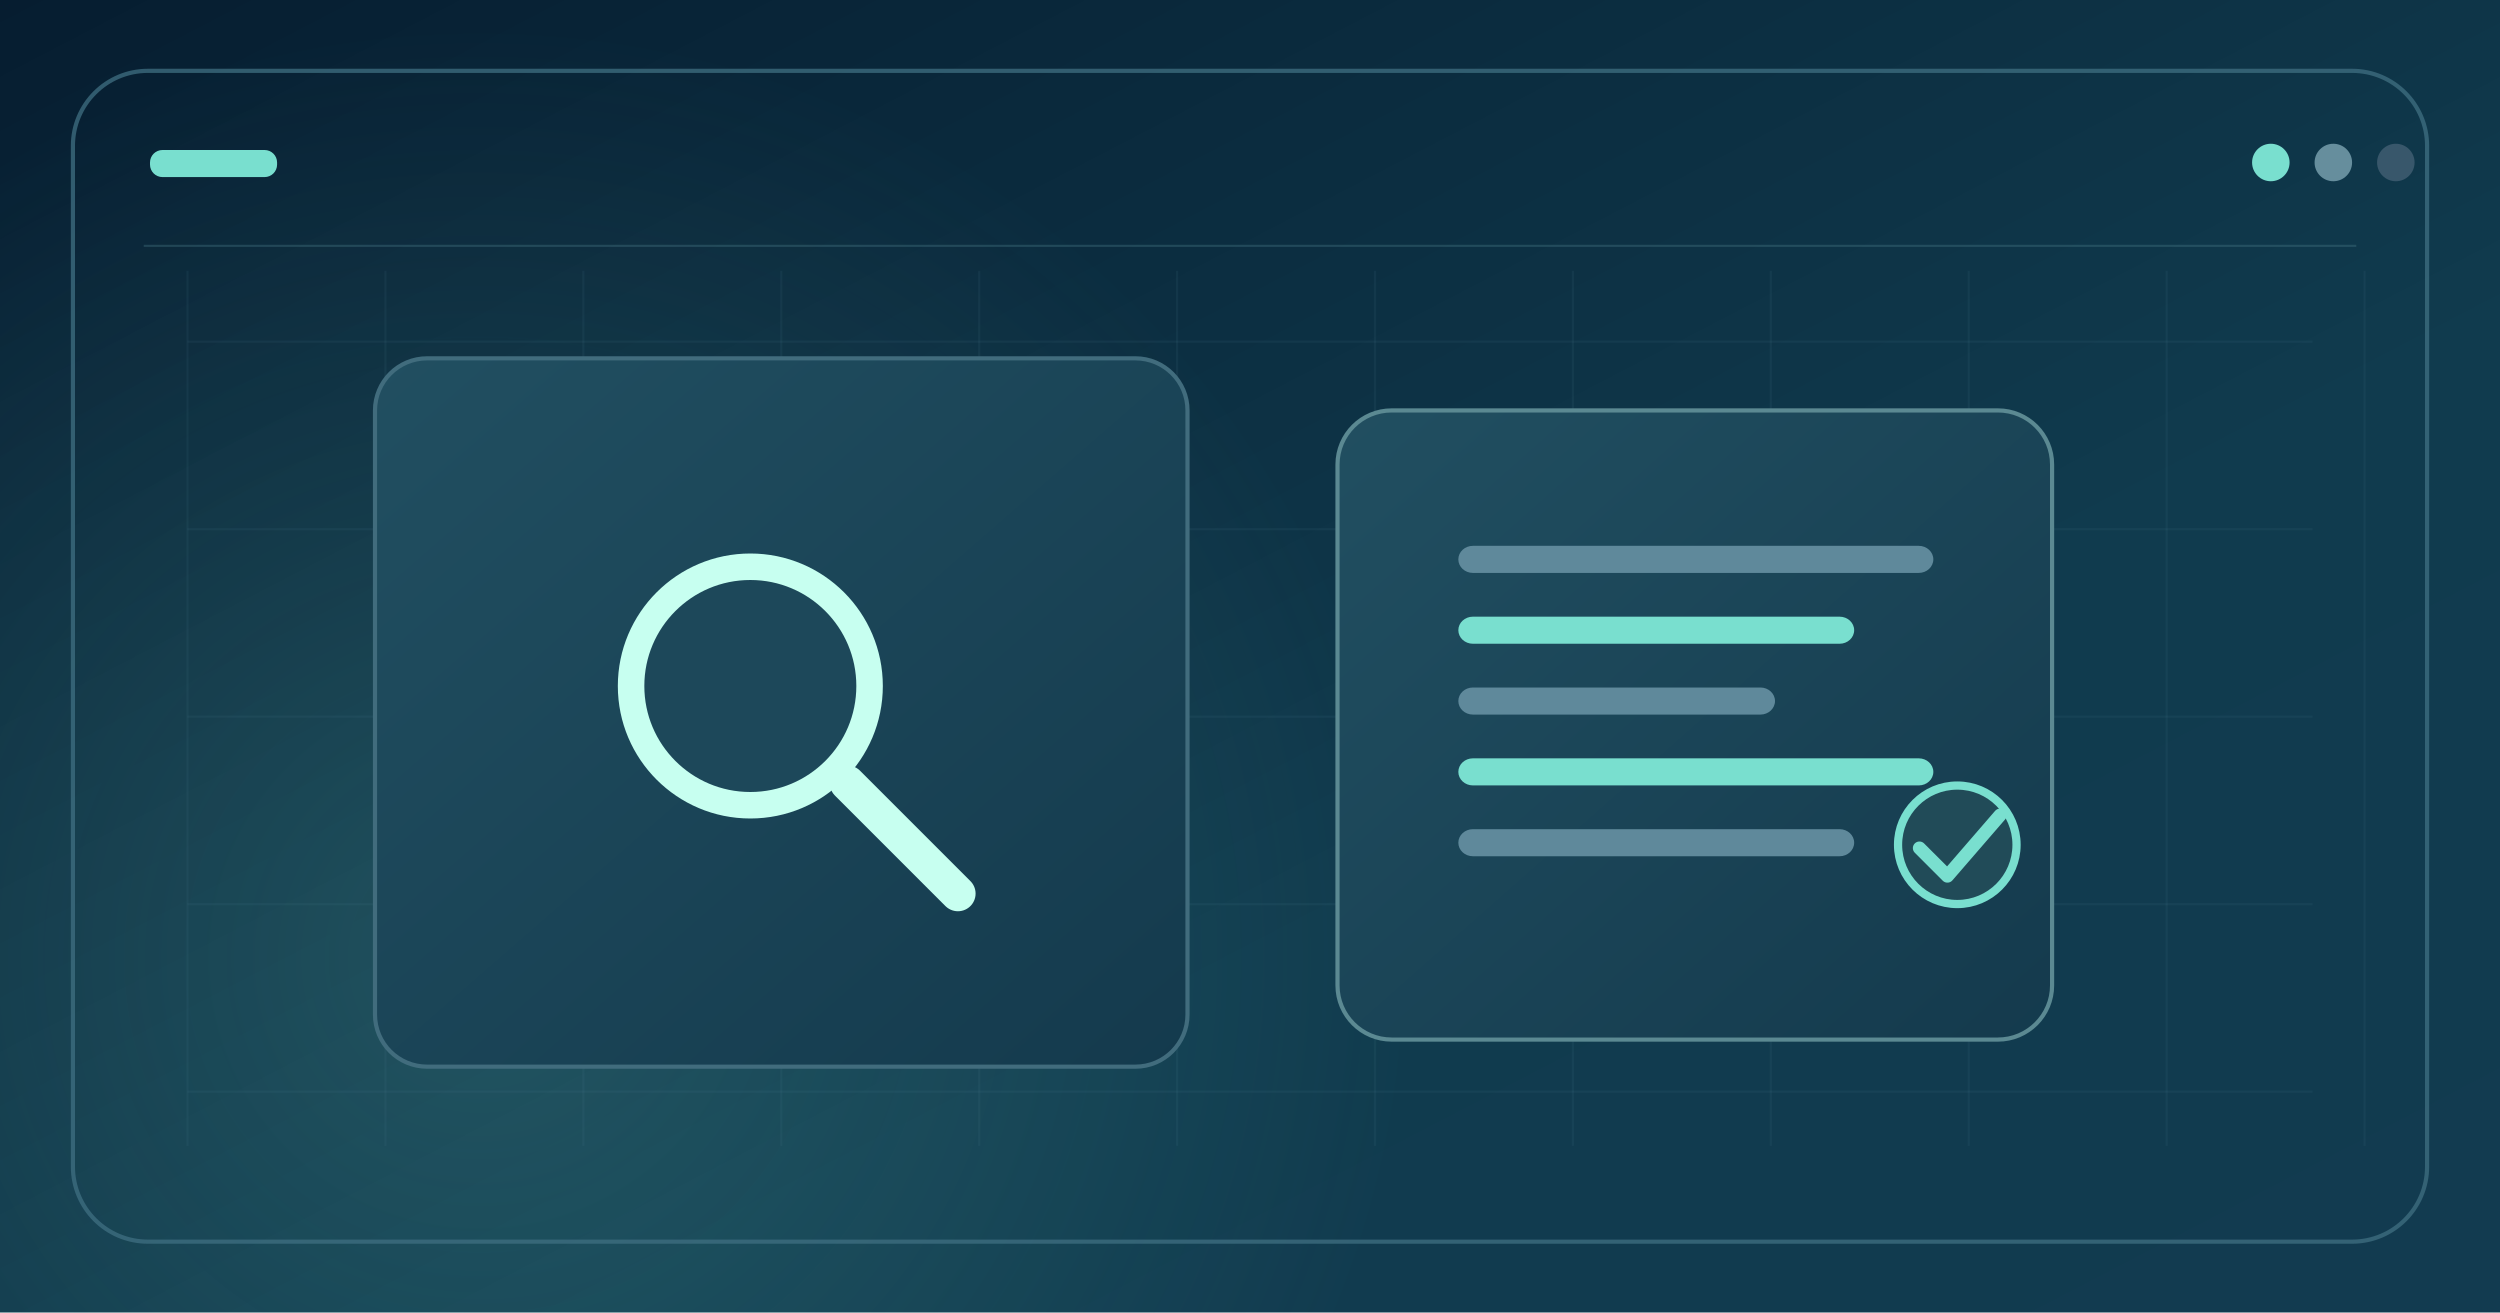
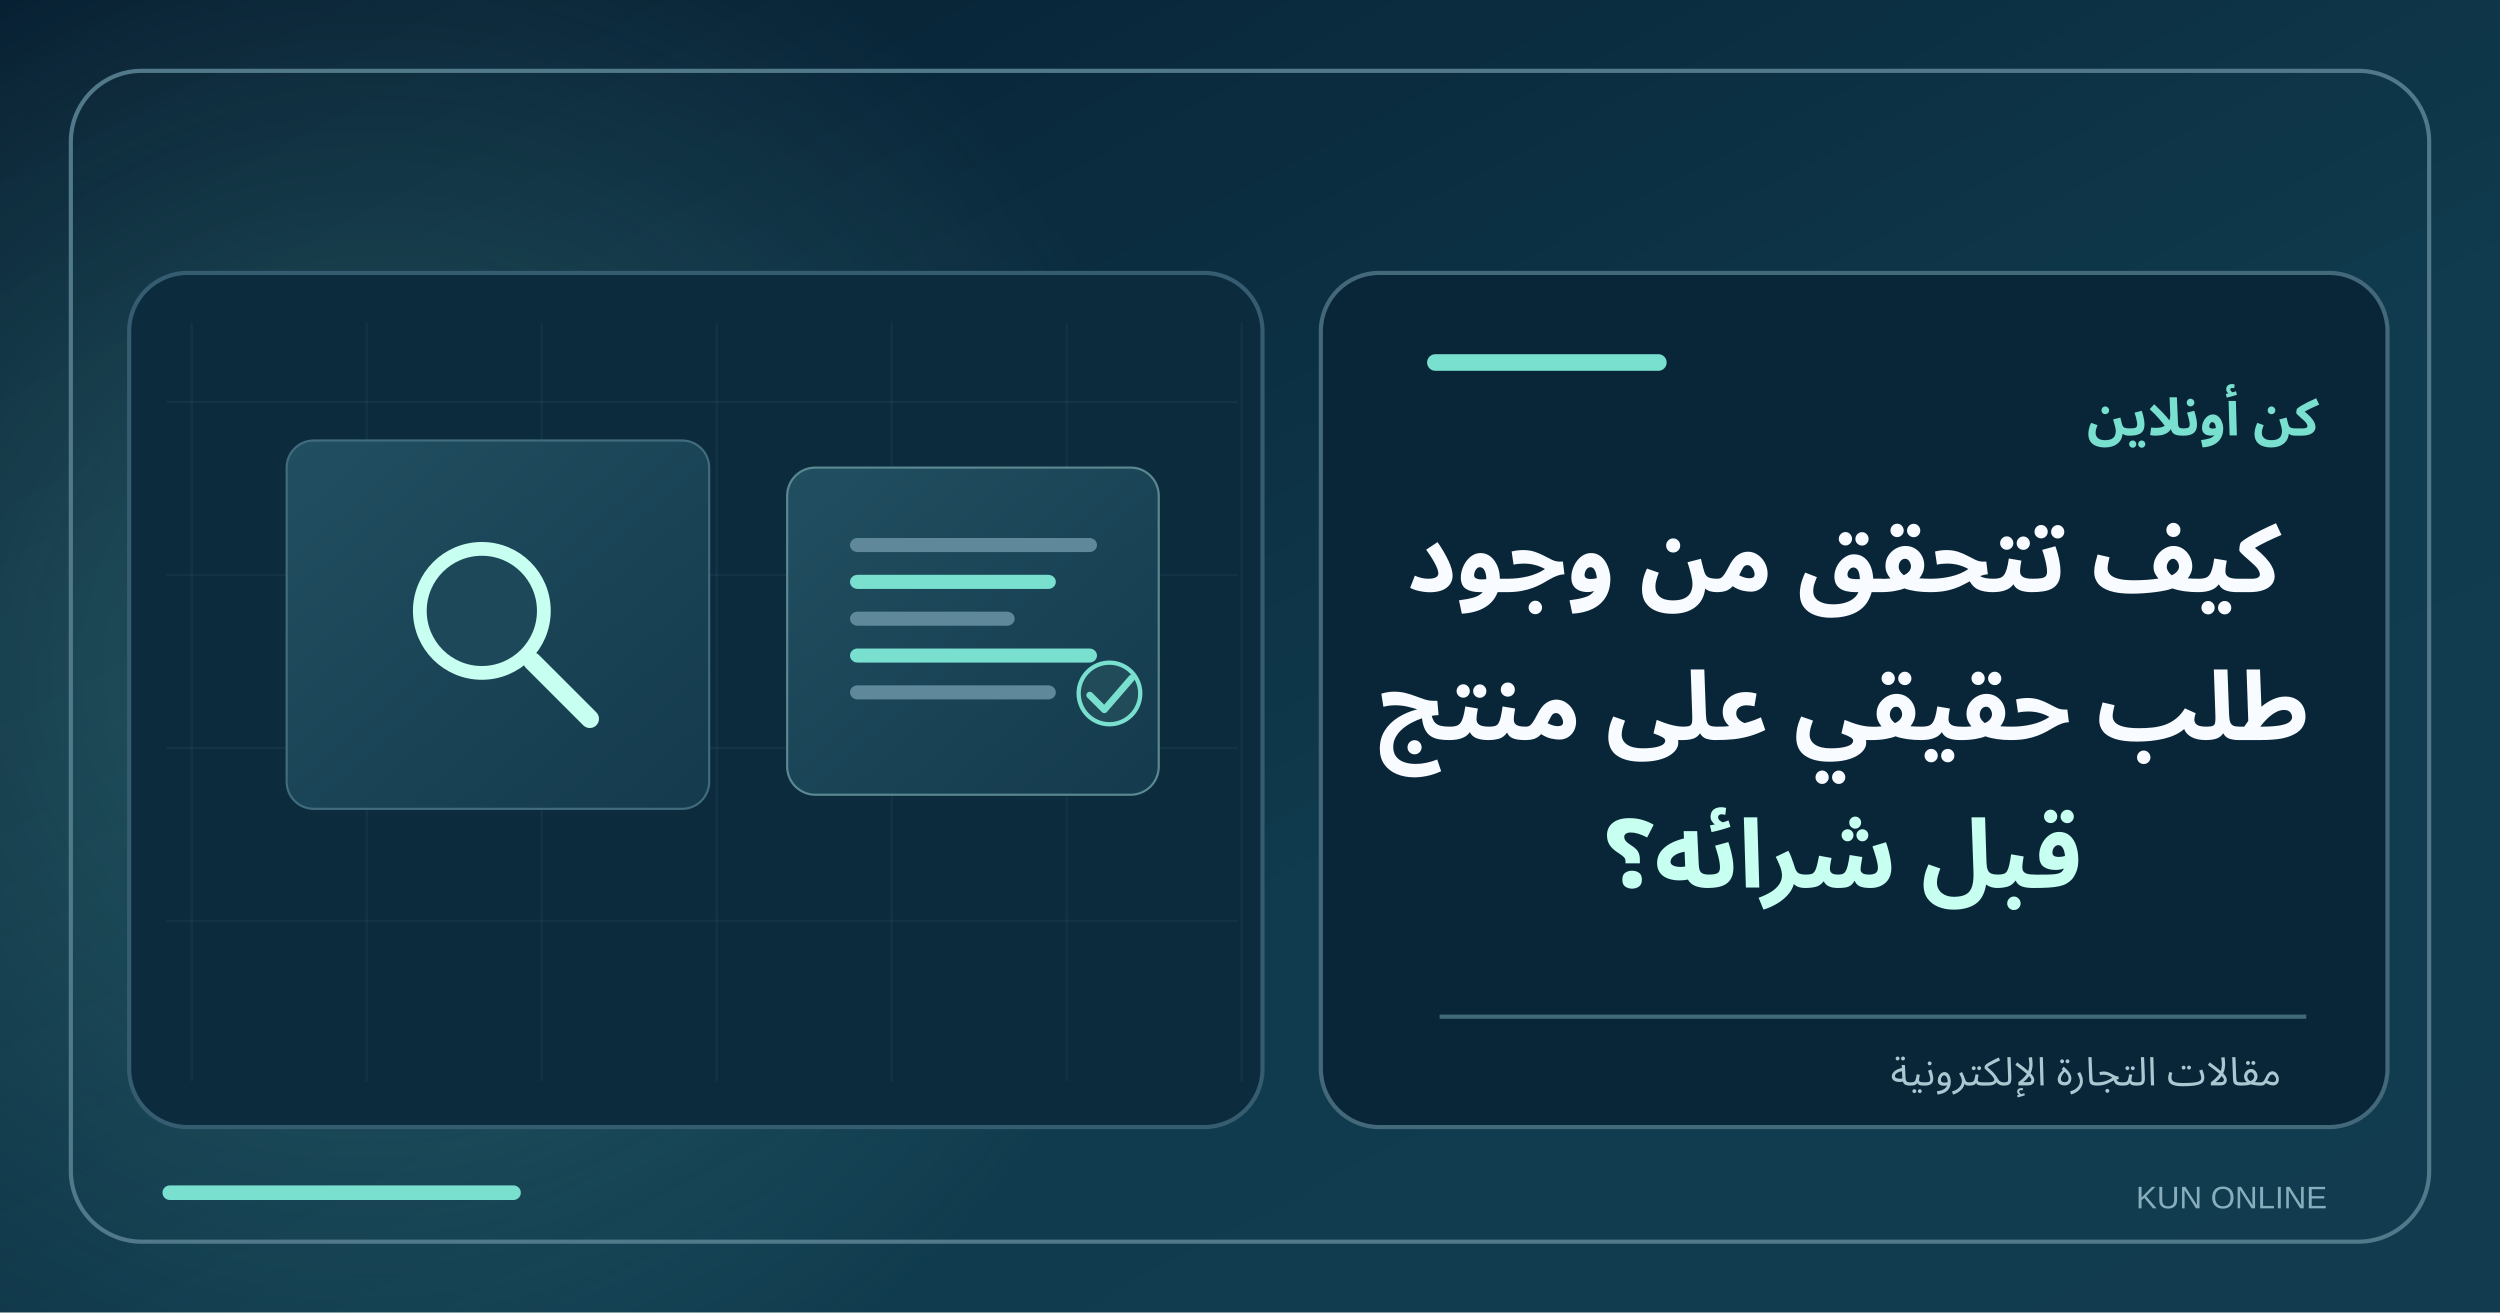
<svg xmlns="http://www.w3.org/2000/svg" width="1200" height="630" viewBox="0 0 1200 630" role="img" aria-labelledby="title desc">
  <defs>
    <linearGradient id="back" x1="0" y1="0" x2="1" y2="1">
      <stop stop-color="#061d30" />
      <stop offset=".62" stop-color="#103b4e" />
      <stop offset="1" stop-color="#123b50" />
    </linearGradient>
    <linearGradient id="glass" x1="0" y1="0" x2="1" y2="1">
      <stop stop-color="#214f61" />
      <stop offset="1" stop-color="#143a4d" />
    </linearGradient>
    <radialGradient id="bloom">
-       <stop stop-color="#79dfcf" stop-opacity=".18" />
+       <stop stop-color="#79dfcf" stop-opacity=".24" />
      <stop offset="1" stop-color="#79dfcf" stop-opacity="0" />
    </radialGradient>
  </defs>
  <rect width="1200" height="630" fill="url(#back)" />
-   <circle cx="230" cy="460" r="450" fill="url(#bloom)" />
-   <rect x="35" y="34" width="1130" height="562" rx="36" fill="none" stroke="#3f6f81" stroke-width="2" opacity=".75" />
-   <path d="M69 118H1131" stroke="#4c7f8b" stroke-width="1" opacity=".34" />
-   <rect x="72" y="72" width="61" height="13" rx="6" fill="#79dfcf" />
-   <circle cx="1090" cy="78" r="9" fill="#79dfcf" />
-   <circle cx="1120" cy="78" r="9" fill="#668e9d" />
-   <circle cx="1150" cy="78" r="9" fill="#38576b" />
+   <circle cx="180" cy="320" r="390" fill="url(#bloom)" />
+   <rect x="34" y="34" width="1132" height="562" rx="34" fill="none" stroke="#51798a" stroke-width="2" />
+   <rect x="62" y="131" width="544" height="410" rx="28" fill="#0c2b3d" stroke="#365c71" stroke-width="2" />
  <g stroke="#508396" stroke-opacity=".10" stroke-width="1">
-     <path d="M90 130V550" />
-     <path d="M185 130V550" />
-     <path d="M280 130V550" />
-     <path d="M375 130V550" />
-     <path d="M470 130V550" />
-     <path d="M565 130V550" />
-     <path d="M660 130V550" />
-     <path d="M755 130V550" />
-     <path d="M850 130V550" />
-     <path d="M945 130V550" />
-     <path d="M1040 130V550" />
-     <path d="M1135 130V550" />
-     <path d="M90 164H1110" />
-     <path d="M90 254H1110" />
-     <path d="M90 344H1110" />
-     <path d="M90 434H1110" />
-     <path d="M90 524H1110" />
+     <path d="M92 155V519" />
+     <path d="M176 155V519" />
+     <path d="M260 155V519" />
+     <path d="M344 155V519" />
+     <path d="M428 155V519" />
+     <path d="M512 155V519" />
+     <path d="M596 155V519" />
+     <path d="M80 193H594" />
+     <path d="M80 276H594" />
+     <path d="M80 359H594" />
+     <path d="M80 442H594" />
  </g>
-   <rect x="180" y="172" width="390" height="340" rx="25" fill="url(#glass)" stroke="#416c7d" stroke-width="2" />
-   <g transform="translate(269 236) scale(2.12)">
-     <circle cx="43" cy="44" r="27" fill="#1d485a" stroke="#c7fff0" stroke-width="6" />
-     <path d="M65 66L90 91" fill="none" stroke="#c7fff0" stroke-width="8" stroke-linecap="round" stroke-linejoin="round" />
+   <g id="topic-illustration" transform="translate(44 122) scale(.52)">
+     <rect x="180" y="172" width="390" height="340" rx="25" fill="url(#glass)" stroke="#416c7d" stroke-width="2" />
+     <g transform="translate(269 236) scale(2.12)">
+       <circle cx="43" cy="44" r="27" fill="#1d485a" stroke="#c7fff0" stroke-width="6" />
+       <path d="M65 66L90 91" fill="none" stroke="#c7fff0" stroke-width="8" stroke-linecap="round" stroke-linejoin="round" />
+     </g>
+     <rect x="642" y="197" width="343" height="302" rx="26" fill="url(#glass)" stroke="#5b8992" stroke-width="2" />
+     <rect x="700" y="262" width="228" height="13" rx="7" fill="#5f899b" stroke="none" stroke-width="0" />
+     <rect x="700" y="296" width="190" height="13" rx="7" fill="#79dfcf" stroke="none" stroke-width="0" />
+     <rect x="700" y="330" width="152" height="13" rx="7" fill="#5f899b" stroke="none" stroke-width="0" />
+     <rect x="700" y="364" width="228" height="13" rx="7" fill="#79dfcf" stroke="none" stroke-width="0" />
+     <rect x="700" y="398" width="190" height="13" rx="7" fill="#5f899b" stroke="none" stroke-width="0" />
+     <g transform="translate(900 366) scale(0.79)">
+       <circle cx="50" cy="50" r="36" fill="#214b58" stroke="#79dfcf" stroke-width="5" />
+       <path d="M27 52L44 69L76 32" fill="none" stroke="#79dfcf" stroke-width="8" stroke-linecap="round" stroke-linejoin="round" />
+     </g>
  </g>
-   <rect x="642" y="197" width="343" height="302" rx="26" fill="url(#glass)" stroke="#5b8992" stroke-width="2" />
-   <rect x="700" y="262" width="228" height="13" rx="7" fill="#5f899b" stroke="none" stroke-width="0" />
-   <rect x="700" y="296" width="190" height="13" rx="7" fill="#79dfcf" stroke="none" stroke-width="0" />
-   <rect x="700" y="330" width="152" height="13" rx="7" fill="#5f899b" stroke="none" stroke-width="0" />
-   <rect x="700" y="364" width="228" height="13" rx="7" fill="#79dfcf" stroke="none" stroke-width="0" />
-   <rect x="700" y="398" width="190" height="13" rx="7" fill="#5f899b" stroke="none" stroke-width="0" />
-   <g transform="translate(900 366) scale(0.79)">
-     <circle cx="50" cy="50" r="36" fill="#214b58" stroke="#79dfcf" stroke-width="5" />
-     <path d="M27 52L44 69L76 32" fill="none" stroke="#79dfcf" stroke-width="8" stroke-linecap="round" stroke-linejoin="round" />
+   <rect x="634" y="131" width="512" height="410" rx="28" fill="#092639" stroke="#436879" stroke-width="2" />
+   <rect x="685" y="170" width="115" height="8" rx="4" fill="#79dfcf" />
+   <text x="1113" y="209" direction="rtl" text-anchor="start" font-family="Cairo,Tajawal,Noto Sans Arabic,Segoe UI,Arial,sans-serif" font-size="25" font-weight="700" fill="#79dfcf">كن أونلاين</text>
+   <g id="article-title">
+     <text x="885" y="284" text-anchor="middle" direction="rtl" unicode-bidi="plaintext" font-family="Cairo,Tajawal,Noto Sans Arabic,Segoe UI,Arial,sans-serif" font-size="46" font-weight="700" letter-spacing="0" fill="#f8fbff">كيف تتحقق من وجود</text>
+     <text x="885" y="355" text-anchor="middle" direction="rtl" unicode-bidi="plaintext" font-family="Cairo,Tajawal,Noto Sans Arabic,Segoe UI,Arial,sans-serif" font-size="46" font-weight="700" letter-spacing="0" fill="#f8fbff">طلب حقيقي على منتج</text>
+     <text x="885" y="426" text-anchor="middle" direction="rtl" unicode-bidi="plaintext" font-family="Cairo,Tajawal,Noto Sans Arabic,Segoe UI,Arial,sans-serif" font-size="46" font-weight="700" letter-spacing="0" fill="#c7fff0">قبل شرائه؟</text>
  </g>
+   <path d="M691 488H1107" stroke="#426979" stroke-width="2" />
+   <text x="1095" y="521" direction="rtl" text-anchor="start" font-family="Cairo,Tajawal,Noto Sans Arabic,Segoe UI,Arial,sans-serif" font-size="19" fill="#a9c8d2">مقالات التجارة الإلكترونية</text>
+   <rect x="78" y="569" width="172" height="7" rx="3.5" fill="#79dfcf" />
+   <text x="1117" y="580" direction="rtl" text-anchor="start" font-family="Arial,sans-serif" font-size="15" fill="#87aebc">KUN ONLINE</text>
</svg>
